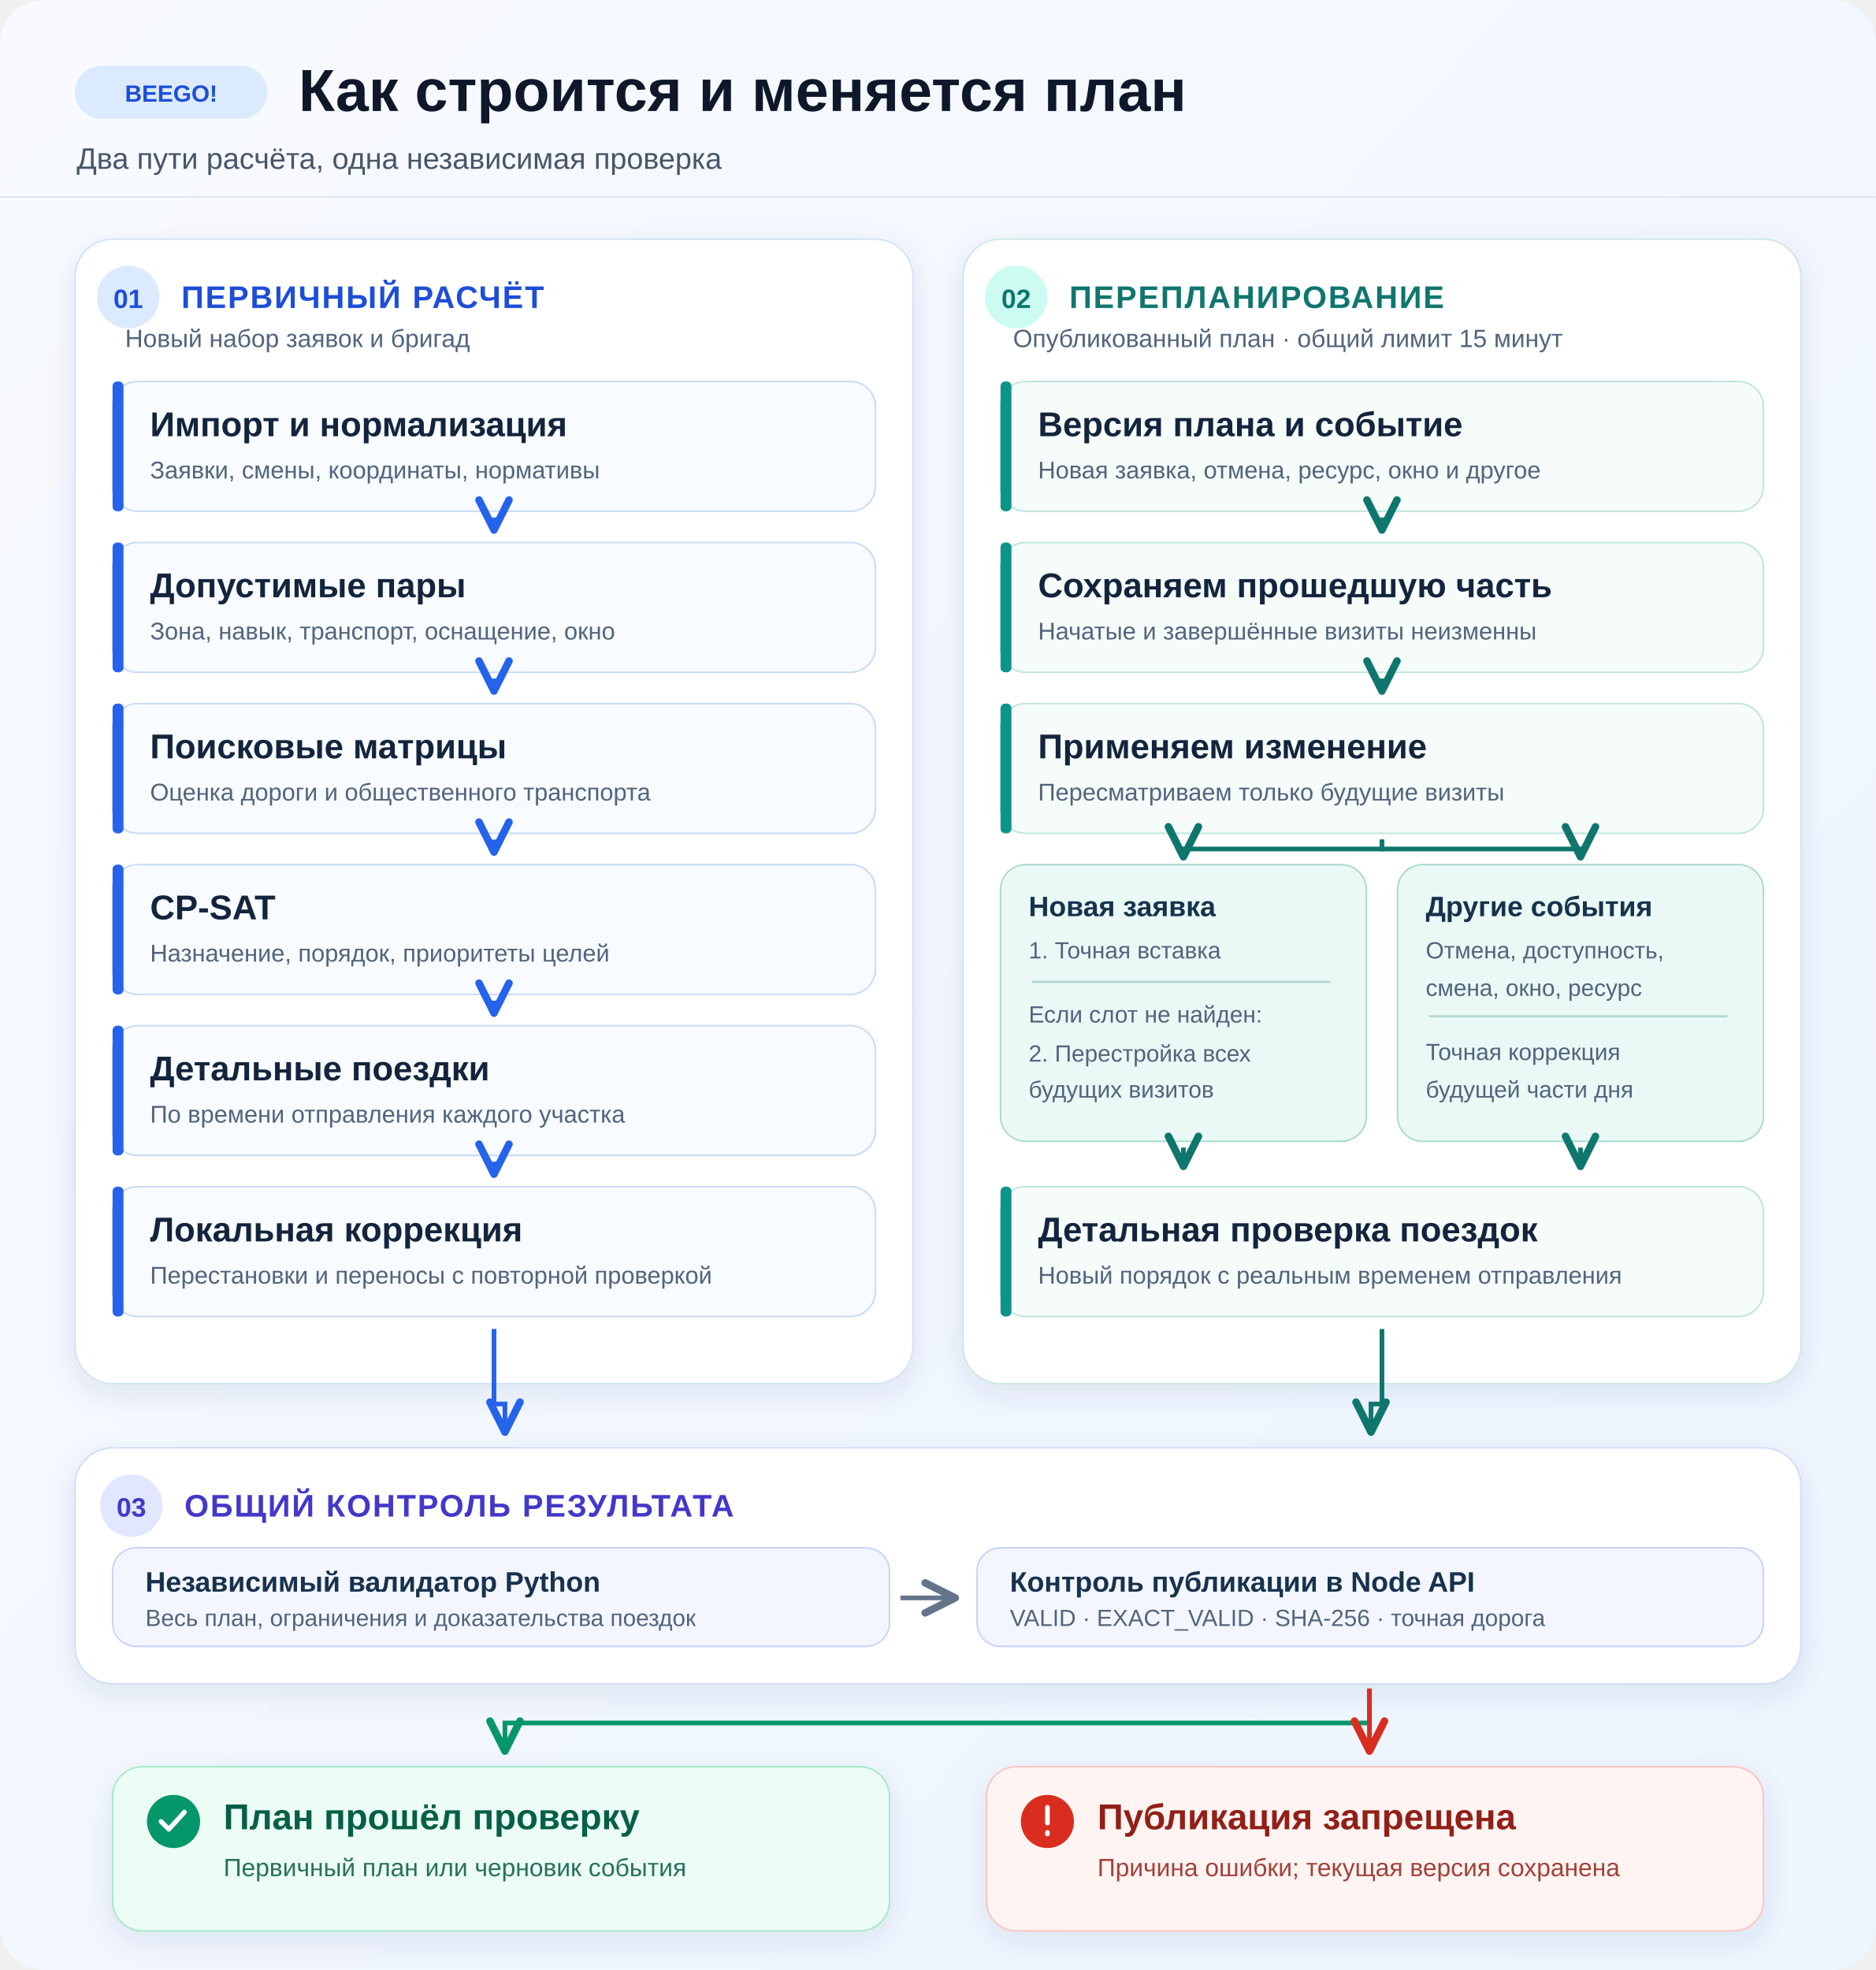
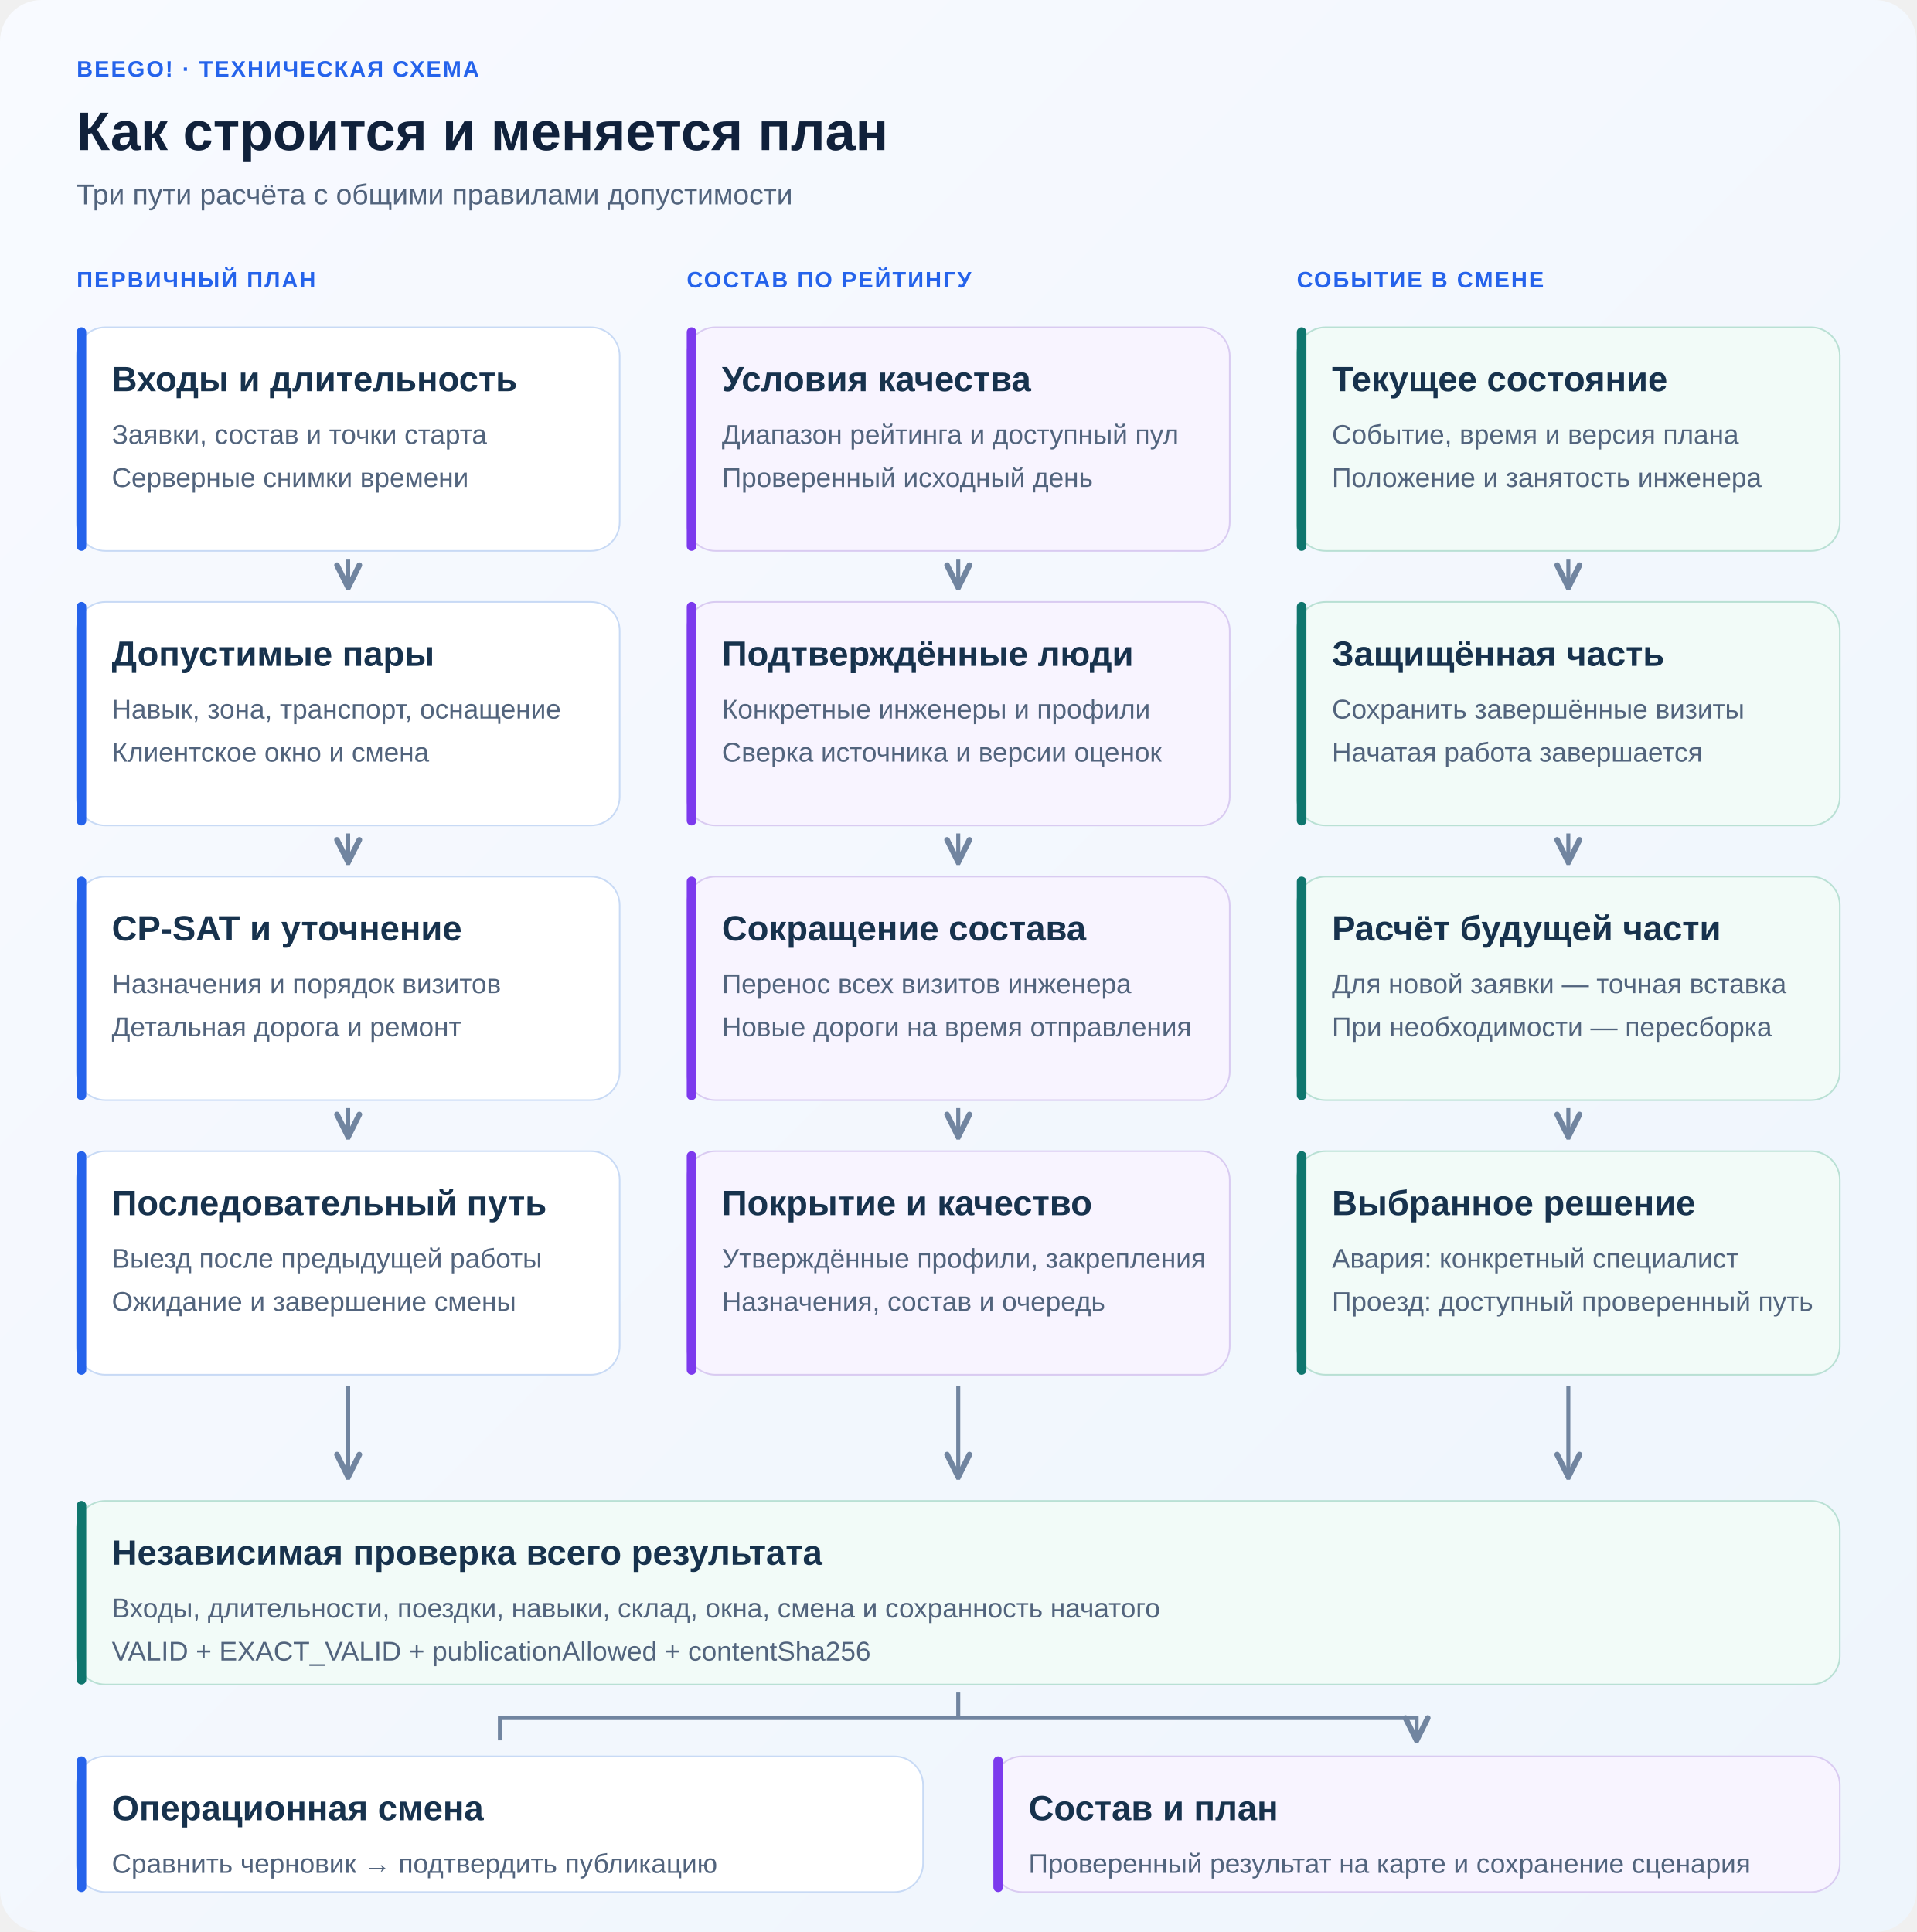
- <svg xmlns="http://www.w3.org/2000/svg" width="1200" height="1260" viewBox="0 0 1200 1260" role="img" aria-labelledby="title description">
+ <svg xmlns="http://www.w3.org/2000/svg" width="1200" height="1210" viewBox="0 0 1200 1210" role="img" aria-labelledby="title description">
  <defs>
-     <linearGradient id="background" x2="1" y2="1">
+     <linearGradient id="bg" x2="1" y2="1">
      <stop stop-color="#F8FAFF" />
-       <stop offset="1" stop-color="#EDF5FF" />
+       <stop offset="1" stop-color="#EEF5FC" />
    </linearGradient>
-     <filter id="shadow" x="-20%" y="-25%" width="140%" height="160%">
-       <feDropShadow dx="0" dy="6" stdDeviation="9" flood-color="#173362" flood-opacity="0.10" />
-     </filter>
-     <marker id="blueArrow" viewBox="0 0 10 10" refX="9" refY="5" markerWidth="8" markerHeight="8" orient="auto">
-       <path d="M1 1 9 5 1 9" fill="none" stroke="#2563EB" stroke-width="2" stroke-linecap="round" stroke-linejoin="round" />
+     <marker id="arrow" viewBox="0 0 10 10" refX="9" refY="5" markerWidth="7" markerHeight="7" orient="auto">
+       <path d="M1 1 9 5 1 9" fill="none" stroke="#7185A0" stroke-width="2" stroke-linecap="round" />
    </marker>
-     <marker id="tealArrow" viewBox="0 0 10 10" refX="9" refY="5" markerWidth="8" markerHeight="8" orient="auto">
-       <path d="M1 1 9 5 1 9" fill="none" stroke="#0F766E" stroke-width="2" stroke-linecap="round" stroke-linejoin="round" />
-     </marker>
-     <marker id="greyArrow" viewBox="0 0 10 10" refX="9" refY="5" markerWidth="8" markerHeight="8" orient="auto">
-       <path d="M1 1 9 5 1 9" fill="none" stroke="#64748B" stroke-width="2" stroke-linecap="round" stroke-linejoin="round" />
-     </marker>
-     <marker id="greenArrow" viewBox="0 0 10 10" refX="9" refY="5" markerWidth="8" markerHeight="8" orient="auto">
-       <path d="M1 1 9 5 1 9" fill="none" stroke="#059669" stroke-width="2" stroke-linecap="round" stroke-linejoin="round" />
-     </marker>
-     <marker id="redArrow" viewBox="0 0 10 10" refX="9" refY="5" markerWidth="8" markerHeight="8" orient="auto">
-       <path d="M1 1 9 5 1 9" fill="none" stroke="#D92D20" stroke-width="2" stroke-linecap="round" stroke-linejoin="round" />
-     </marker>
-     <style>
-       text { font-family: Arial, Helvetica, sans-serif; }
-       .title { font-size: 38px; font-weight: 700; fill: #0F172A; }
-       .subtitle { font-size: 19px; fill: #475569; }
-       .lane { font-size: 20px; font-weight: 700; letter-spacing: 1px; }
-       .cardTitle { font-size: 22px; font-weight: 700; fill: #13243D; }
-       .cardNote { font-size: 15.5px; fill: #52647D; }
-       .smallTitle { font-size: 18px; font-weight: 700; fill: #17324D; }
-       .smallNote { font-size: 15px; fill: #52647D; }
-       .outcomeTitle { font-size: 23px; font-weight: 700; }
-       .outcomeNote { font-size: 16px; }
-     </style>
  </defs>
-   <rect width="1200" height="1260" rx="28" fill="url(#background)" />
-   <path d="M0 126H1200" stroke="#DCE7F5" />
-   <rect x="48" y="42" width="123" height="34" rx="17" fill="#DBEAFE" />
-   <text x="109.5" y="65" text-anchor="middle" font-size="15" font-weight="700" fill="#1D4ED8">BEEGO!</text>
-   <text class="title" x="191" y="71">Как строится и меняется план</text>
-   <text class="subtitle" x="49" y="108">Два пути расчёта, одна независимая проверка</text>
-   <rect x="48" y="153" width="536" height="732" rx="24" fill="#FFFFFF" stroke="#D2E2F8" filter="url(#shadow)" />
-   <circle cx="82" cy="190" r="20" fill="#DBEAFE" />
-   <text x="82" y="197" text-anchor="middle" font-size="17" font-weight="700" fill="#1D4ED8">01</text>
-   <text class="lane" x="116" y="197" fill="#1D4ED8">ПЕРВИЧНЫЙ РАСЧЁТ</text>
-   <text x="80" y="222" font-size="16" fill="#52647D">Новый набор заявок и бригад</text>
-   <g fill="#F8FBFF" stroke="#C8DAF5">
-     <rect x="72" y="244" width="488" height="83" rx="16" />
-     <rect x="72" y="347" width="488" height="83" rx="16" />
-     <rect x="72" y="450" width="488" height="83" rx="16" />
-     <rect x="72" y="553" width="488" height="83" rx="16" />
-     <rect x="72" y="656" width="488" height="83" rx="16" />
-     <rect x="72" y="759" width="488" height="83" rx="16" />
+   <style>text{font-family:Arial,Helvetica,sans-serif}.title{font-size:34px;font-weight:700;fill:#10213B}.sub{font-size:18px;fill:#52647D}.name{font-size:22px;font-weight:700;fill:#17324D}.note{font-size:17px;fill:#52647D}.tag{font-size:14px;font-weight:700;letter-spacing:1px;fill:#2563EB}</style>
+   <rect width="1200" height="1210" rx="26" fill="url(#bg)" />
+   <text x="48" y="48" class="tag">BEEGO! · ТЕХНИЧЕСКАЯ СХЕМА</text>
+   <text x="48" y="94" class="title">Как строится и меняется план</text>
+   <text x="48" y="128" class="sub">Три пути расчёта с общими правилами допустимости</text>
+   <text x="48" y="180" class="tag">ПЕРВИЧНЫЙ ПЛАН</text>
+   <g data-card="Входы и длительность">
+     <rect x="48" y="205" width="340" height="140" rx="18" fill="#FFFFFF" stroke="#C8DAF5" />
+     <rect x="48" y="205" width="6" height="140" rx="3" fill="#2563EB" />
+     <text x="70" y="245" class="name">Входы и длительность</text>
+     <text x="70" y="278" class="note">Заявки, состав и точки старта</text>
+     <text x="70" y="305" class="note">Серверные снимки времени</text>
  </g>
-   <g fill="#2563EB">
-     <rect x="72" y="244" width="7" height="83" rx="3" />
-     <rect x="72" y="347" width="7" height="83" rx="3" />
-     <rect x="72" y="450" width="7" height="83" rx="3" />
-     <rect x="72" y="553" width="7" height="83" rx="3" />
-     <rect x="72" y="656" width="7" height="83" rx="3" />
-     <rect x="72" y="759" width="7" height="83" rx="3" />
+   <path d="M218 350 L218 368" fill="none" stroke="#7185A0" stroke-width="2.5" marker-end="url(#arrow)" />
+   <g data-card="Допустимые пары">
+     <rect x="48" y="377" width="340" height="140" rx="18" fill="#FFFFFF" stroke="#C8DAF5" />
+     <rect x="48" y="377" width="6" height="140" rx="3" fill="#2563EB" />
+     <text x="70" y="417" class="name">Допустимые пары</text>
+     <text x="70" y="450" class="note">Навык, зона, транспорт, оснащение</text>
+     <text x="70" y="477" class="note">Клиентское окно и смена</text>
  </g>
-   <text class="cardTitle" x="96" y="279">Импорт и нормализация</text>
-   <text class="cardNote" x="96" y="306">Заявки, смены, координаты, нормативы</text>
-   <text class="cardTitle" x="96" y="382">Допустимые пары</text>
-   <text class="cardNote" x="96" y="409">Зона, навык, транспорт, оснащение, окно</text>
-   <text class="cardTitle" x="96" y="485">Поисковые матрицы</text>
-   <text class="cardNote" x="96" y="512">Оценка дороги и общественного транспорта</text>
-   <text class="cardTitle" x="96" y="588">CP-SAT</text>
-   <text class="cardNote" x="96" y="615">Назначение, порядок, приоритеты целей</text>
-   <text class="cardTitle" x="96" y="691">Детальные поездки</text>
-   <text class="cardNote" x="96" y="718">По времени отправления каждого участка</text>
-   <text class="cardTitle" x="96" y="794">Локальная коррекция</text>
-   <text class="cardNote" x="96" y="821">Перестановки и переносы с повторной проверкой</text>
-   <g stroke="#2563EB" stroke-width="3" marker-end="url(#blueArrow)">
-     <path d="M316 331V339" />
-     <path d="M316 434V442" />
-     <path d="M316 537V545" />
-     <path d="M316 640V648" />
-     <path d="M316 743V751" />
+   <path d="M218 522 L218 540" fill="none" stroke="#7185A0" stroke-width="2.5" marker-end="url(#arrow)" />
+   <g data-card="CP-SAT и уточнение">
+     <rect x="48" y="549" width="340" height="140" rx="18" fill="#FFFFFF" stroke="#C8DAF5" />
+     <rect x="48" y="549" width="6" height="140" rx="3" fill="#2563EB" />
+     <text x="70" y="589" class="name">CP-SAT и уточнение</text>
+     <text x="70" y="622" class="note">Назначения и порядок визитов</text>
+     <text x="70" y="649" class="note">Детальная дорога и ремонт</text>
  </g>
-   <rect x="616" y="153" width="536" height="732" rx="24" fill="#FFFFFF" stroke="#CCE8E1" filter="url(#shadow)" />
-   <circle cx="650" cy="190" r="20" fill="#CCFBF1" />
-   <text x="650" y="197" text-anchor="middle" font-size="17" font-weight="700" fill="#0F766E">02</text>
-   <text class="lane" x="684" y="197" fill="#0F766E">ПЕРЕПЛАНИРОВАНИЕ</text>
-   <text x="648" y="222" font-size="16" fill="#52647D">Опубликованный план · общий лимит 15 минут</text>
-   <g fill="#F5FCFA" stroke="#BFE5DD">
-     <rect x="640" y="244" width="488" height="83" rx="16" />
-     <rect x="640" y="347" width="488" height="83" rx="16" />
-     <rect x="640" y="450" width="488" height="83" rx="16" />
-     <rect x="640" y="759" width="488" height="83" rx="16" />
+   <path d="M218 694 L218 712" fill="none" stroke="#7185A0" stroke-width="2.5" marker-end="url(#arrow)" />
+   <g data-card="Последовательный путь">
+     <rect x="48" y="721" width="340" height="140" rx="18" fill="#FFFFFF" stroke="#C8DAF5" />
+     <rect x="48" y="721" width="6" height="140" rx="3" fill="#2563EB" />
+     <text x="70" y="761" class="name">Последовательный путь</text>
+     <text x="70" y="794" class="note">Выезд после предыдущей работы</text>
+     <text x="70" y="821" class="note">Ожидание и завершение смены</text>
  </g>
-   <g fill="#0D9488">
-     <rect x="640" y="244" width="7" height="83" rx="3" />
-     <rect x="640" y="347" width="7" height="83" rx="3" />
-     <rect x="640" y="450" width="7" height="83" rx="3" />
-     <rect x="640" y="759" width="7" height="83" rx="3" />
+   <path d="M218 868 L218 925" fill="none" stroke="#7185A0" stroke-width="2.5" marker-end="url(#arrow)" />
+   <text x="430" y="180" class="tag">СОСТАВ ПО РЕЙТИНГУ</text>
+   <g data-card="Условия качества">
+     <rect x="430" y="205" width="340" height="140" rx="18" fill="#F8F4FF" stroke="#D9CBF1" />
+     <rect x="430" y="205" width="6" height="140" rx="3" fill="#7C3AED" />
+     <text x="452" y="245" class="name">Условия качества</text>
+     <text x="452" y="278" class="note">Диапазон рейтинга и доступный пул</text>
+     <text x="452" y="305" class="note">Проверенный исходный день</text>
  </g>
-   <text class="cardTitle" x="664" y="279">Версия плана и событие</text>
-   <text class="cardNote" x="664" y="306">Новая заявка, отмена, ресурс, окно и другое</text>
-   <text class="cardTitle" x="664" y="382">Сохраняем прошедшую часть</text>
-   <text class="cardNote" x="664" y="409">Начатые и завершённые визиты неизменны</text>
-   <text class="cardTitle" x="664" y="485">Применяем изменение</text>
-   <text class="cardNote" x="664" y="512">Пересматриваем только будущие визиты</text>
-   <g stroke="#0F766E" stroke-width="3" marker-end="url(#tealArrow)">
-     <path d="M884 331V339" />
-     <path d="M884 434V442" />
+   <path d="M600 350 L600 368" fill="none" stroke="#7185A0" stroke-width="2.5" marker-end="url(#arrow)" />
+   <g data-card="Подтверждённые люди">
+     <rect x="430" y="377" width="340" height="140" rx="18" fill="#F8F4FF" stroke="#D9CBF1" />
+     <rect x="430" y="377" width="6" height="140" rx="3" fill="#7C3AED" />
+     <text x="452" y="417" class="name">Подтверждённые люди</text>
+     <text x="452" y="450" class="note">Конкретные инженеры и профили</text>
+     <text x="452" y="477" class="note">Сверка источника и версии оценок</text>
  </g>
-   <path d="M884 537V543H757V548" fill="none" stroke="#0F766E" stroke-width="3" marker-end="url(#tealArrow)" />
-   <path d="M884 537V543H1011V548" fill="none" stroke="#0F766E" stroke-width="3" marker-end="url(#tealArrow)" />
-   <rect x="640" y="553" width="234" height="177" rx="16" fill="#EAF9F5" stroke="#A9DBCF" />
-   <text class="smallTitle" x="658" y="586">Новая заявка</text>
-   <text class="smallNote" x="658" y="613">1. Точная вставка</text>
-   <path d="M660 628H851" stroke="#B7D7D0" stroke-width="1.5" />
-   <text class="smallNote" x="658" y="654">Если слот не найден:</text>
-   <text class="smallNote" x="658" y="679">2. Перестройка всех</text>
-   <text class="smallNote" x="658" y="702">будущих визитов</text>
-   <rect x="894" y="553" width="234" height="177" rx="16" fill="#EAF9F5" stroke="#A9DBCF" />
-   <text class="smallTitle" x="912" y="586">Другие события</text>
-   <text class="smallNote" x="912" y="613">Отмена, доступность,</text>
-   <text class="smallNote" x="912" y="637">смена, окно, ресурс</text>
-   <path d="M914 650H1105" stroke="#B7D7D0" stroke-width="1.5" />
-   <text class="smallNote" x="912" y="678">Точная коррекция</text>
-   <text class="smallNote" x="912" y="702">будущей части дня</text>
-   <path d="M757 734V746" stroke="#0F766E" stroke-width="3" marker-end="url(#tealArrow)" />
-   <path d="M1011 734V746" stroke="#0F766E" stroke-width="3" marker-end="url(#tealArrow)" />
-   <text class="cardTitle" x="664" y="794">Детальная проверка поездок</text>
-   <text class="cardNote" x="664" y="821">Новый порядок с реальным временем отправления</text>
-   <path d="M316 850V898H323V916" fill="none" stroke="#2563EB" stroke-width="3" marker-end="url(#blueArrow)" />
-   <path d="M884 850V898H877V916" fill="none" stroke="#0F766E" stroke-width="3" marker-end="url(#tealArrow)" />
-   <rect x="48" y="926" width="1104" height="151" rx="24" fill="#FFFFFF" stroke="#D2DCF5" filter="url(#shadow)" />
-   <circle cx="84" cy="963" r="20" fill="#E0E7FF" />
-   <text x="84" y="970" text-anchor="middle" font-size="17" font-weight="700" fill="#4338CA">03</text>
-   <text class="lane" x="118" y="970" fill="#4338CA">ОБЩИЙ КОНТРОЛЬ РЕЗУЛЬТАТА</text>
-   <rect x="72" y="990" width="497" height="63" rx="15" fill="#F4F6FF" stroke="#C7D2FE" />
-   <text class="smallTitle" x="93" y="1018">Независимый валидатор Python</text>
-   <text class="smallNote" x="93" y="1040">Весь план, ограничения и доказательства поездок</text>
-   <path d="M576 1022H611" stroke="#64748B" stroke-width="3" marker-end="url(#greyArrow)" />
-   <rect x="625" y="990" width="503" height="63" rx="15" fill="#F4F6FF" stroke="#C7D2FE" />
-   <text class="smallTitle" x="646" y="1018">Контроль публикации в Node API</text>
-   <text class="smallNote" x="646" y="1040">VALID · EXACT_VALID · SHA-256 · точная дорога</text>
-   <path d="M876 1080V1102H323V1120" fill="none" stroke="#059669" stroke-width="3" marker-end="url(#greenArrow)" />
-   <path d="M876 1080V1120" fill="none" stroke="#D92D20" stroke-width="3" marker-end="url(#redArrow)" />
-   <rect x="72" y="1130" width="497" height="105" rx="19" fill="#ECFDF5" stroke="#A7E8C7" filter="url(#shadow)" />
-   <circle cx="111" cy="1165" r="17" fill="#059669" />
-   <path d="m103 1165 5 5 10-11" fill="none" stroke="#FFFFFF" stroke-width="3" stroke-linecap="round" stroke-linejoin="round" />
-   <text class="outcomeTitle" x="143" y="1170" fill="#065F46">План прошёл проверку</text>
-   <text class="outcomeNote" x="143" y="1200" fill="#28705A">Первичный план или черновик события</text>
-   <rect x="631" y="1130" width="497" height="105" rx="19" fill="#FFF4F2" stroke="#FAC5BF" filter="url(#shadow)" />
-   <circle cx="670" cy="1165" r="17" fill="#D92D20" />
-   <path d="M670 1156V1166M670 1172V1173" fill="none" stroke="#FFFFFF" stroke-width="3" stroke-linecap="round" />
-   <text class="outcomeTitle" x="702" y="1170" fill="#912018">Публикация запрещена</text>
-   <text class="outcomeNote" x="702" y="1200" fill="#A24138">Причина ошибки; текущая версия сохранена</text>
+   <path d="M600 522 L600 540" fill="none" stroke="#7185A0" stroke-width="2.5" marker-end="url(#arrow)" />
+   <g data-card="Сокращение состава">
+     <rect x="430" y="549" width="340" height="140" rx="18" fill="#F8F4FF" stroke="#D9CBF1" />
+     <rect x="430" y="549" width="6" height="140" rx="3" fill="#7C3AED" />
+     <text x="452" y="589" class="name">Сокращение состава</text>
+     <text x="452" y="622" class="note">Перенос всех визитов инженера</text>
+     <text x="452" y="649" class="note">Новые дороги на время отправления</text>
+   </g>
+   <path d="M600 694 L600 712" fill="none" stroke="#7185A0" stroke-width="2.5" marker-end="url(#arrow)" />
+   <g data-card="Покрытие и качество">
+     <rect x="430" y="721" width="340" height="140" rx="18" fill="#F8F4FF" stroke="#D9CBF1" />
+     <rect x="430" y="721" width="6" height="140" rx="3" fill="#7C3AED" />
+     <text x="452" y="761" class="name">Покрытие и качество</text>
+     <text x="452" y="794" class="note">Утверждённые профили, закрепления</text>
+     <text x="452" y="821" class="note">Назначения, состав и очередь</text>
+   </g>
+   <path d="M600 868 L600 925" fill="none" stroke="#7185A0" stroke-width="2.5" marker-end="url(#arrow)" />
+   <text x="812" y="180" class="tag">СОБЫТИЕ В СМЕНЕ</text>
+   <g data-card="Текущее состояние">
+     <rect x="812" y="205" width="340" height="140" rx="18" fill="#F2FBF8" stroke="#B9E0D4" />
+     <rect x="812" y="205" width="6" height="140" rx="3" fill="#0F766E" />
+     <text x="834" y="245" class="name">Текущее состояние</text>
+     <text x="834" y="278" class="note">Событие, время и версия плана</text>
+     <text x="834" y="305" class="note">Положение и занятость инженера</text>
+   </g>
+   <path d="M982 350 L982 368" fill="none" stroke="#7185A0" stroke-width="2.5" marker-end="url(#arrow)" />
+   <g data-card="Защищённая часть">
+     <rect x="812" y="377" width="340" height="140" rx="18" fill="#F2FBF8" stroke="#B9E0D4" />
+     <rect x="812" y="377" width="6" height="140" rx="3" fill="#0F766E" />
+     <text x="834" y="417" class="name">Защищённая часть</text>
+     <text x="834" y="450" class="note">Сохранить завершённые визиты</text>
+     <text x="834" y="477" class="note">Начатая работа завершается</text>
+   </g>
+   <path d="M982 522 L982 540" fill="none" stroke="#7185A0" stroke-width="2.5" marker-end="url(#arrow)" />
+   <g data-card="Расчёт будущей части">
+     <rect x="812" y="549" width="340" height="140" rx="18" fill="#F2FBF8" stroke="#B9E0D4" />
+     <rect x="812" y="549" width="6" height="140" rx="3" fill="#0F766E" />
+     <text x="834" y="589" class="name">Расчёт будущей части</text>
+     <text x="834" y="622" class="note">Для новой заявки — точная вставка</text>
+     <text x="834" y="649" class="note">При необходимости — пересборка</text>
+   </g>
+   <path d="M982 694 L982 712" fill="none" stroke="#7185A0" stroke-width="2.5" marker-end="url(#arrow)" />
+   <g data-card="Выбранное решение">
+     <rect x="812" y="721" width="340" height="140" rx="18" fill="#F2FBF8" stroke="#B9E0D4" />
+     <rect x="812" y="721" width="6" height="140" rx="3" fill="#0F766E" />
+     <text x="834" y="761" class="name">Выбранное решение</text>
+     <text x="834" y="794" class="note">Авария: конкретный специалист</text>
+     <text x="834" y="821" class="note">Проезд: доступный проверенный путь</text>
+   </g>
+   <path d="M982 868 L982 925" fill="none" stroke="#7185A0" stroke-width="2.5" marker-end="url(#arrow)" />
+   <g data-card="Независимая проверка всего результата">
+     <rect x="48" y="940" width="1104" height="115" rx="18" fill="#F2FBF8" stroke="#B9E0D4" />
+     <rect x="48" y="940" width="6" height="115" rx="3" fill="#0F766E" />
+     <text x="70" y="980" class="name">Независимая проверка всего результата</text>
+     <text x="70" y="1013" class="note">Входы, длительности, поездки, навыки, склад, окна, смена и сохранность начатого</text>
+     <text x="70" y="1040" class="note">VALID + EXACT_VALID + publicationAllowed + contentSha256</text>
+   </g>
+   <path d="M600 1060 V1076 H313 V1090 M600 1076 H887 V1090" fill="none" stroke="#7185A0" stroke-width="2.5" marker-end="url(#arrow)" />
+   <g data-card="Операционная смена">
+     <rect x="48" y="1100" width="530" height="85" rx="18" fill="#FFFFFF" stroke="#C8DAF5" />
+     <rect x="48" y="1100" width="6" height="85" rx="3" fill="#2563EB" />
+     <text x="70" y="1140" class="name">Операционная смена</text>
+     <text x="70" y="1173" class="note">Сравнить черновик → подтвердить публикацию</text>
+   </g>
+   <g data-card="Состав и план">
+     <rect x="622" y="1100" width="530" height="85" rx="18" fill="#F8F4FF" stroke="#D9CBF1" />
+     <rect x="622" y="1100" width="6" height="85" rx="3" fill="#7C3AED" />
+     <text x="644" y="1140" class="name">Состав и план</text>
+     <text x="644" y="1173" class="note">Проверенный результат на карте и сохранение сценария</text>
+   </g>
</svg>
